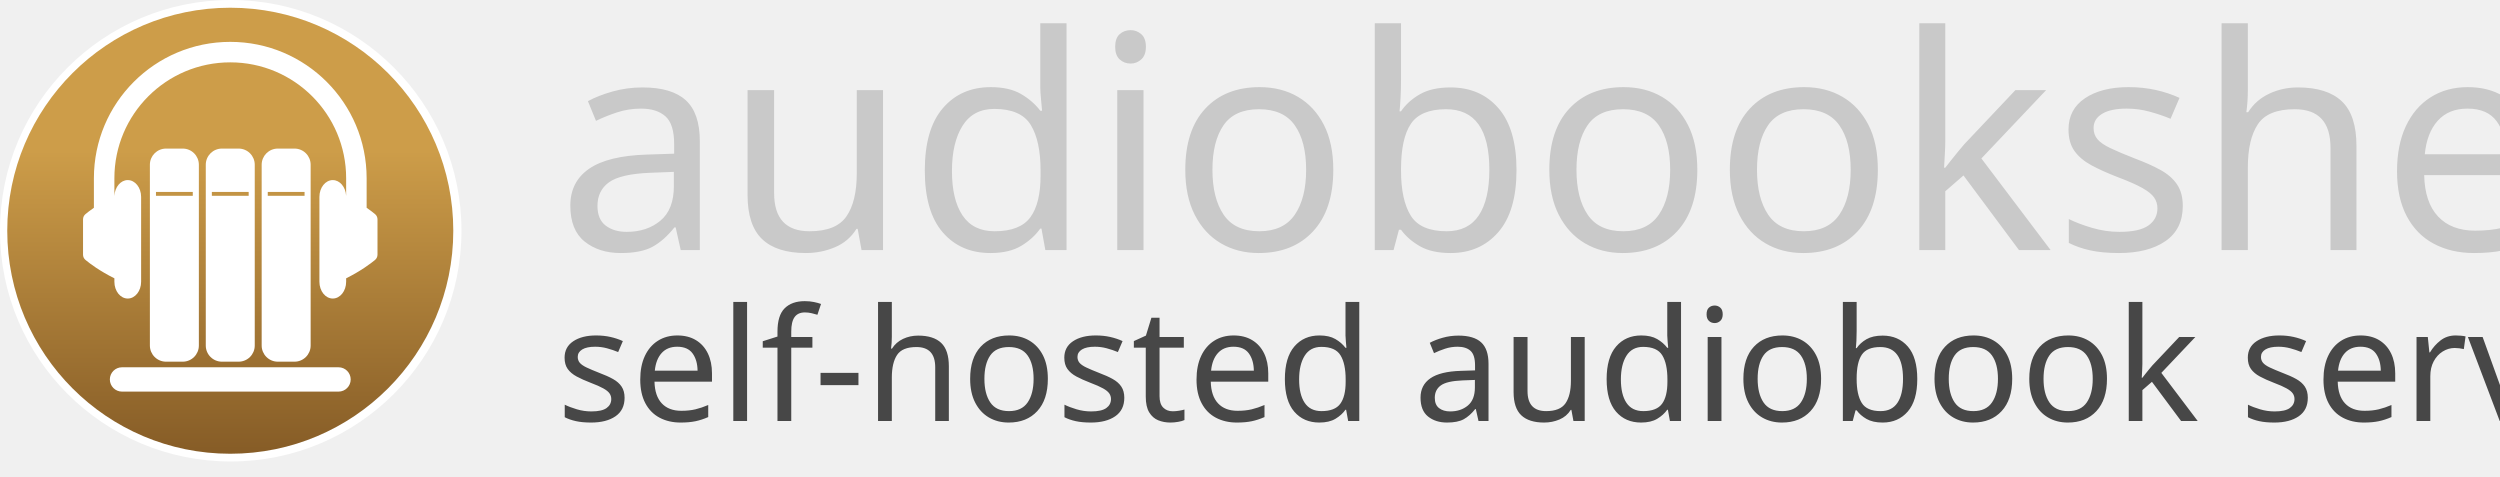
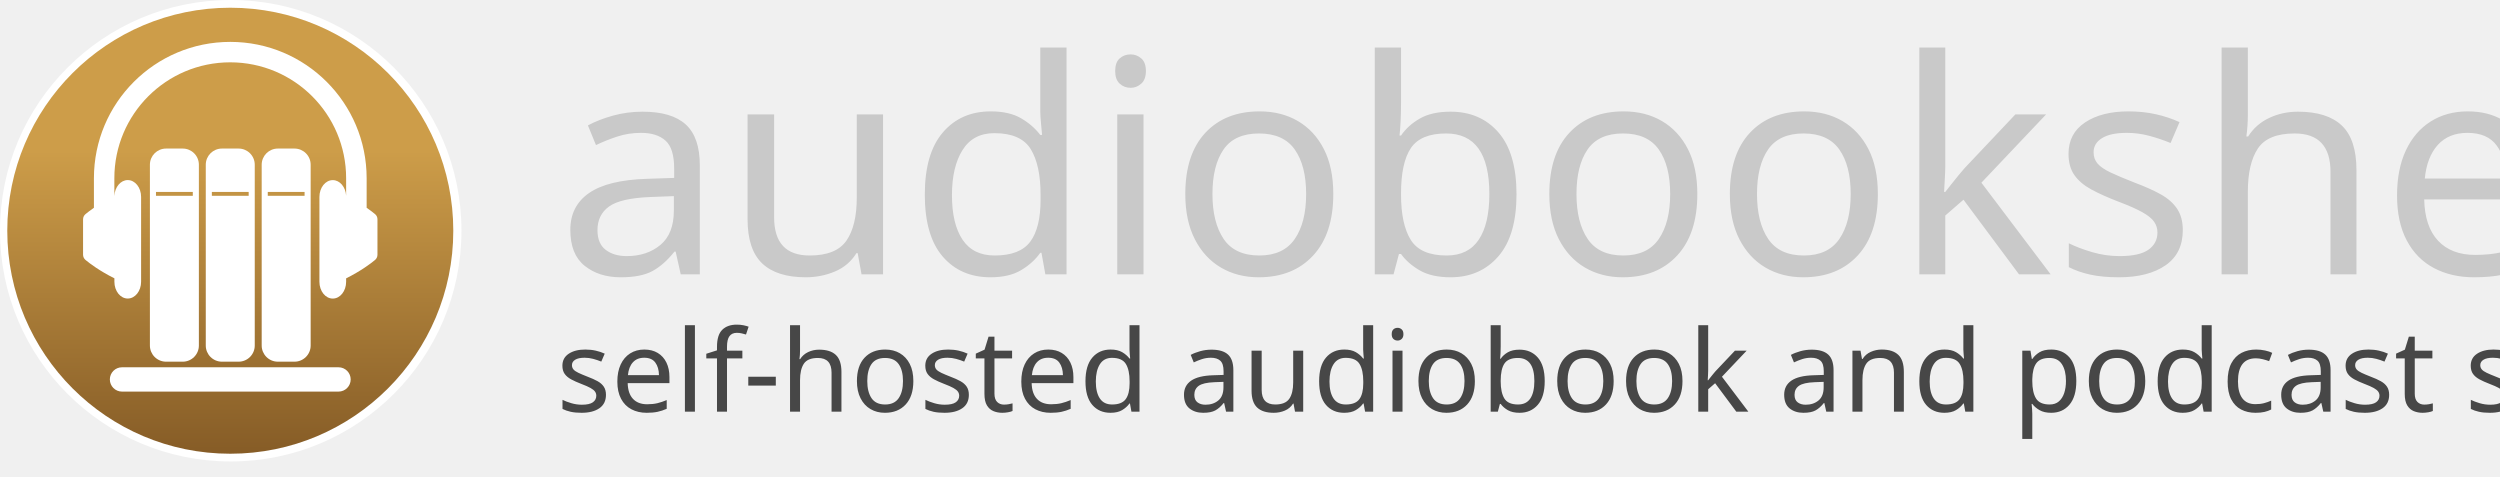
- <svg xmlns="http://www.w3.org/2000/svg" viewBox="0 0 6702.73 1277.37">
-   <defs>
-     <style>.cls-1{fill:#fff;}.cls-2{fill:url(#linear-gradient);}.cls-3{font-size:800px;fill:#c9c9c9;font-family:GentiumBookBasic, Gentium Book Basic;}.cls-4{font-size:420px;fill:#474747;font-family:GentiumBasic, Gentium Basic;}</style>
-     <linearGradient id="linear-gradient" x1="617.37" y1="20.7" x2="617.37" y2="1216.56" gradientUnits="userSpaceOnUse">
-       <stop offset="0.32" stop-color="#cd9d49" />
-       <stop offset="0.99" stop-color="#875d27" />
-     </linearGradient>
-   </defs>
-   <g id="Layer_2" data-name="Layer 2">
-     <g id="Layer_2-2" data-name="Layer 2">
-       <g id="Layer_4" data-name="Layer 4">
-         <g id="Layer_5" data-name="Layer 5">
-           <circle class="cls-1" cx="618.63" cy="618.63" r="618.63" />
+ <svg xmlns="http://www.w3.org/2000/svg" version="1.1" id="Layer_1" x="0px" y="0px" viewBox="0 0 6702.7 1277.4" style="enable-background:new 0 0 6702.7 1277.4;" xml:space="preserve">
+   <style type="text/css">
+ 	.st0{fill:#FFFFFF;}
+ 	.st1{fill:url(#SVGID_1_);}
+ 	.st2{fill:#C9C9C9;}
+ 	.st3{font-family:'GentiumBookBasic';}
+ 	.st4{font-size:800px;}
+ 	.st5{fill:#474747;}
+ 	.st6{font-family:'GentiumBasic';}
+ 	.st7{font-size:305px;}
+ </style>
+   <g id="Layer_2_1_">
+     <g id="Layer_2-2">
+       <g id="Layer_4">
+         <g id="Layer_5">
+           <circle class="st0" cx="618.6" cy="618.6" r="618.6" />
        </g>
-         <circle class="cls-2" cx="617.37" cy="618.63" r="597.93" />
+         <linearGradient id="SVGID_1_" gradientUnits="userSpaceOnUse" x1="617.37" y1="1257.3" x2="617.37" y2="61.44" gradientTransform="matrix(1 0 0 -1 0 1278)">
+           <stop offset="0.32" style="stop-color:#CD9D49" />
+           <stop offset="0.99" style="stop-color:#875D27" />
+         </linearGradient>
+         <circle class="st1" cx="617.4" cy="618.6" r="597.9" />
      </g>
-       <path class="cls-1" d="M1005.57,574.08c-4.84-4-12.37-10-22.58-17v-79.2c0-201.93-163.69-365.63-365.62-365.63h0c-201.93,0-365.63,163.7-365.63,365.63v79.2c-10.21,7-17.74,13-22.58,17A18.15,18.15,0,0,0,222.63,588v94.89a18.15,18.15,0,0,0,6.53,14c11.29,9.4,37.19,29.1,77.52,49.31v9.22c0,24.88,16,45,35.84,45h0c19.79,0,35.84-20.16,35.84-45V527.83c0-24.87-16.05-45-35.84-45h0c-19,0-34.48,18.51-35.75,41.94l-.09,0v-46.9c0-171.59,139.1-310.69,310.69-310.69h0c171.58,0,310.68,139.1,310.68,310.69v46.9l-.08,0c-1.27-23.43-16.79-41.94-35.76-41.94h0c-19.79,0-35.83,20.17-35.83,45V755.4c0,24.88,16,45,35.83,45h0c19.8,0,35.84-20.16,35.84-45v-9.22c40.33-20.21,66.24-39.91,77.52-49.31a18.15,18.15,0,0,0,6.53-14V588A18.15,18.15,0,0,0,1005.57,574.08Z" />
-       <path class="cls-1" d="M489.87,969.71a43.31,43.31,0,0,0,43.3-43.3V441.64a43.3,43.3,0,0,0-43.3-43.29H445.15a43.3,43.3,0,0,0-43.3,43.29V926.41a43.31,43.31,0,0,0,43.3,43.3Zm-71.69-455.1h98.67v10.31H418.18Z" />
-       <path class="cls-1" d="M639.73,969.71A43.3,43.3,0,0,0,683,926.41V441.64a43.29,43.29,0,0,0-43.29-43.29H595a43.29,43.29,0,0,0-43.29,43.29V926.41A43.3,43.3,0,0,0,595,969.71ZM568,514.61H666.7v10.31H568Z" />
-       <path class="cls-1" d="M789.59,969.71a43.3,43.3,0,0,0,43.29-43.3V441.64a43.29,43.29,0,0,0-43.29-43.29H744.86a43.3,43.3,0,0,0-43.3,43.29V926.41a43.31,43.31,0,0,0,43.3,43.3Zm-71.7-455.1h98.67v10.31H717.89Z" />
-       <rect class="cls-1" x="294.5" y="984.69" width="645.74" height="65.25" rx="32.63" />
+       <path class="st0" d="M1005.6,574.1c-4.8-4-12.4-10-22.6-17v-79.2c0-201.9-163.7-365.6-365.6-365.6l0,0    c-201.9,0-365.6,163.7-365.6,365.6v79.2c-10.2,7-17.7,13-22.6,17c-4.1,3.4-6.5,8.5-6.5,13.9v94.9c0,5.4,2.4,10.5,6.5,14    c11.3,9.4,37.2,29.1,77.5,49.3v9.2c0,24.9,16,45,35.8,45l0,0c19.8,0,35.8-20.2,35.8-45V527.8c0-24.9-16-45-35.8-45l0,0    c-19,0-34.5,18.5-35.8,41.9h-0.1v-46.9c0-171.6,139.1-310.7,310.7-310.7l0,0C789,167.2,928,306.3,928,477.9v46.9H928    c-1.3-23.4-16.8-41.9-35.8-41.9l0,0c-19.8,0-35.8,20.2-35.8,45v227.6c0,24.9,16,45,35.8,45l0,0c19.8,0,35.8-20.2,35.8-45v-9.2    c40.3-20.2,66.2-39.9,77.5-49.3c4.2-3.5,6.5-8.6,6.5-14V588C1012.1,582.6,1009.7,577.5,1005.6,574.1z" />
+       <path class="st0" d="M489.9,969.7c23.9,0,43.3-19.4,43.3-43.3V441.6c0-23.9-19.4-43.3-43.3-43.3h-44.7    c-23.9,0-43.3,19.4-43.3,43.3v484.8c0,23.9,19.4,43.3,43.3,43.3L489.9,969.7z M418.2,514.6h98.7v10.3h-98.7V514.6z" />
+       <path class="st0" d="M639.7,969.7c23.9,0,43.3-19.4,43.3-43.3V441.6c0-23.9-19.4-43.3-43.3-43.3H595c-23.9,0-43.3,19.4-43.3,43.3    v484.8c0,23.9,19.4,43.3,43.3,43.3H639.7z M568,514.6h98.7v10.3H568V514.6z" />
+       <path class="st0" d="M789.6,969.7c23.9,0,43.3-19.4,43.3-43.3V441.6c0-23.9-19.4-43.3-43.3-43.3h-44.7    c-23.9,0-43.3,19.4-43.3,43.3v484.8c0,23.9,19.4,43.3,43.3,43.3L789.6,969.7z M717.9,514.6h98.7v10.3h-98.7V514.6z" />
+       <path class="st0" d="M327.1,984.7h580.5c18,0,32.6,14.6,32.6,32.6v0c0,18-14.6,32.6-32.6,32.6H327.1c-18,0-32.6-14.6-32.6-32.6v0    C294.5,999.3,309.1,984.7,327.1,984.7z" />
    </g>
-     <g id="Layer_6" data-name="Layer 6">
-       <text class="cls-3" transform="translate(1492.27 670.42)">audiobookshelf</text>
-       <text class="cls-4" transform="translate(1492.27 1128.69)">self-hosted audiobook server</text>
+     <g id="Layer_6">
+       <text transform="matrix(1 0 0 1 1492.27 735.42)" class="st2 st3 st4">audiobookshelf</text>
+       <text id="self-hosted_audiobook_and_podcast_server" transform="matrix(1 0 0 1 1492.27 1103.69)" class="st5 st6 st7">self-hosted audiobook and podcast server</text>
    </g>
  </g>
</svg>
